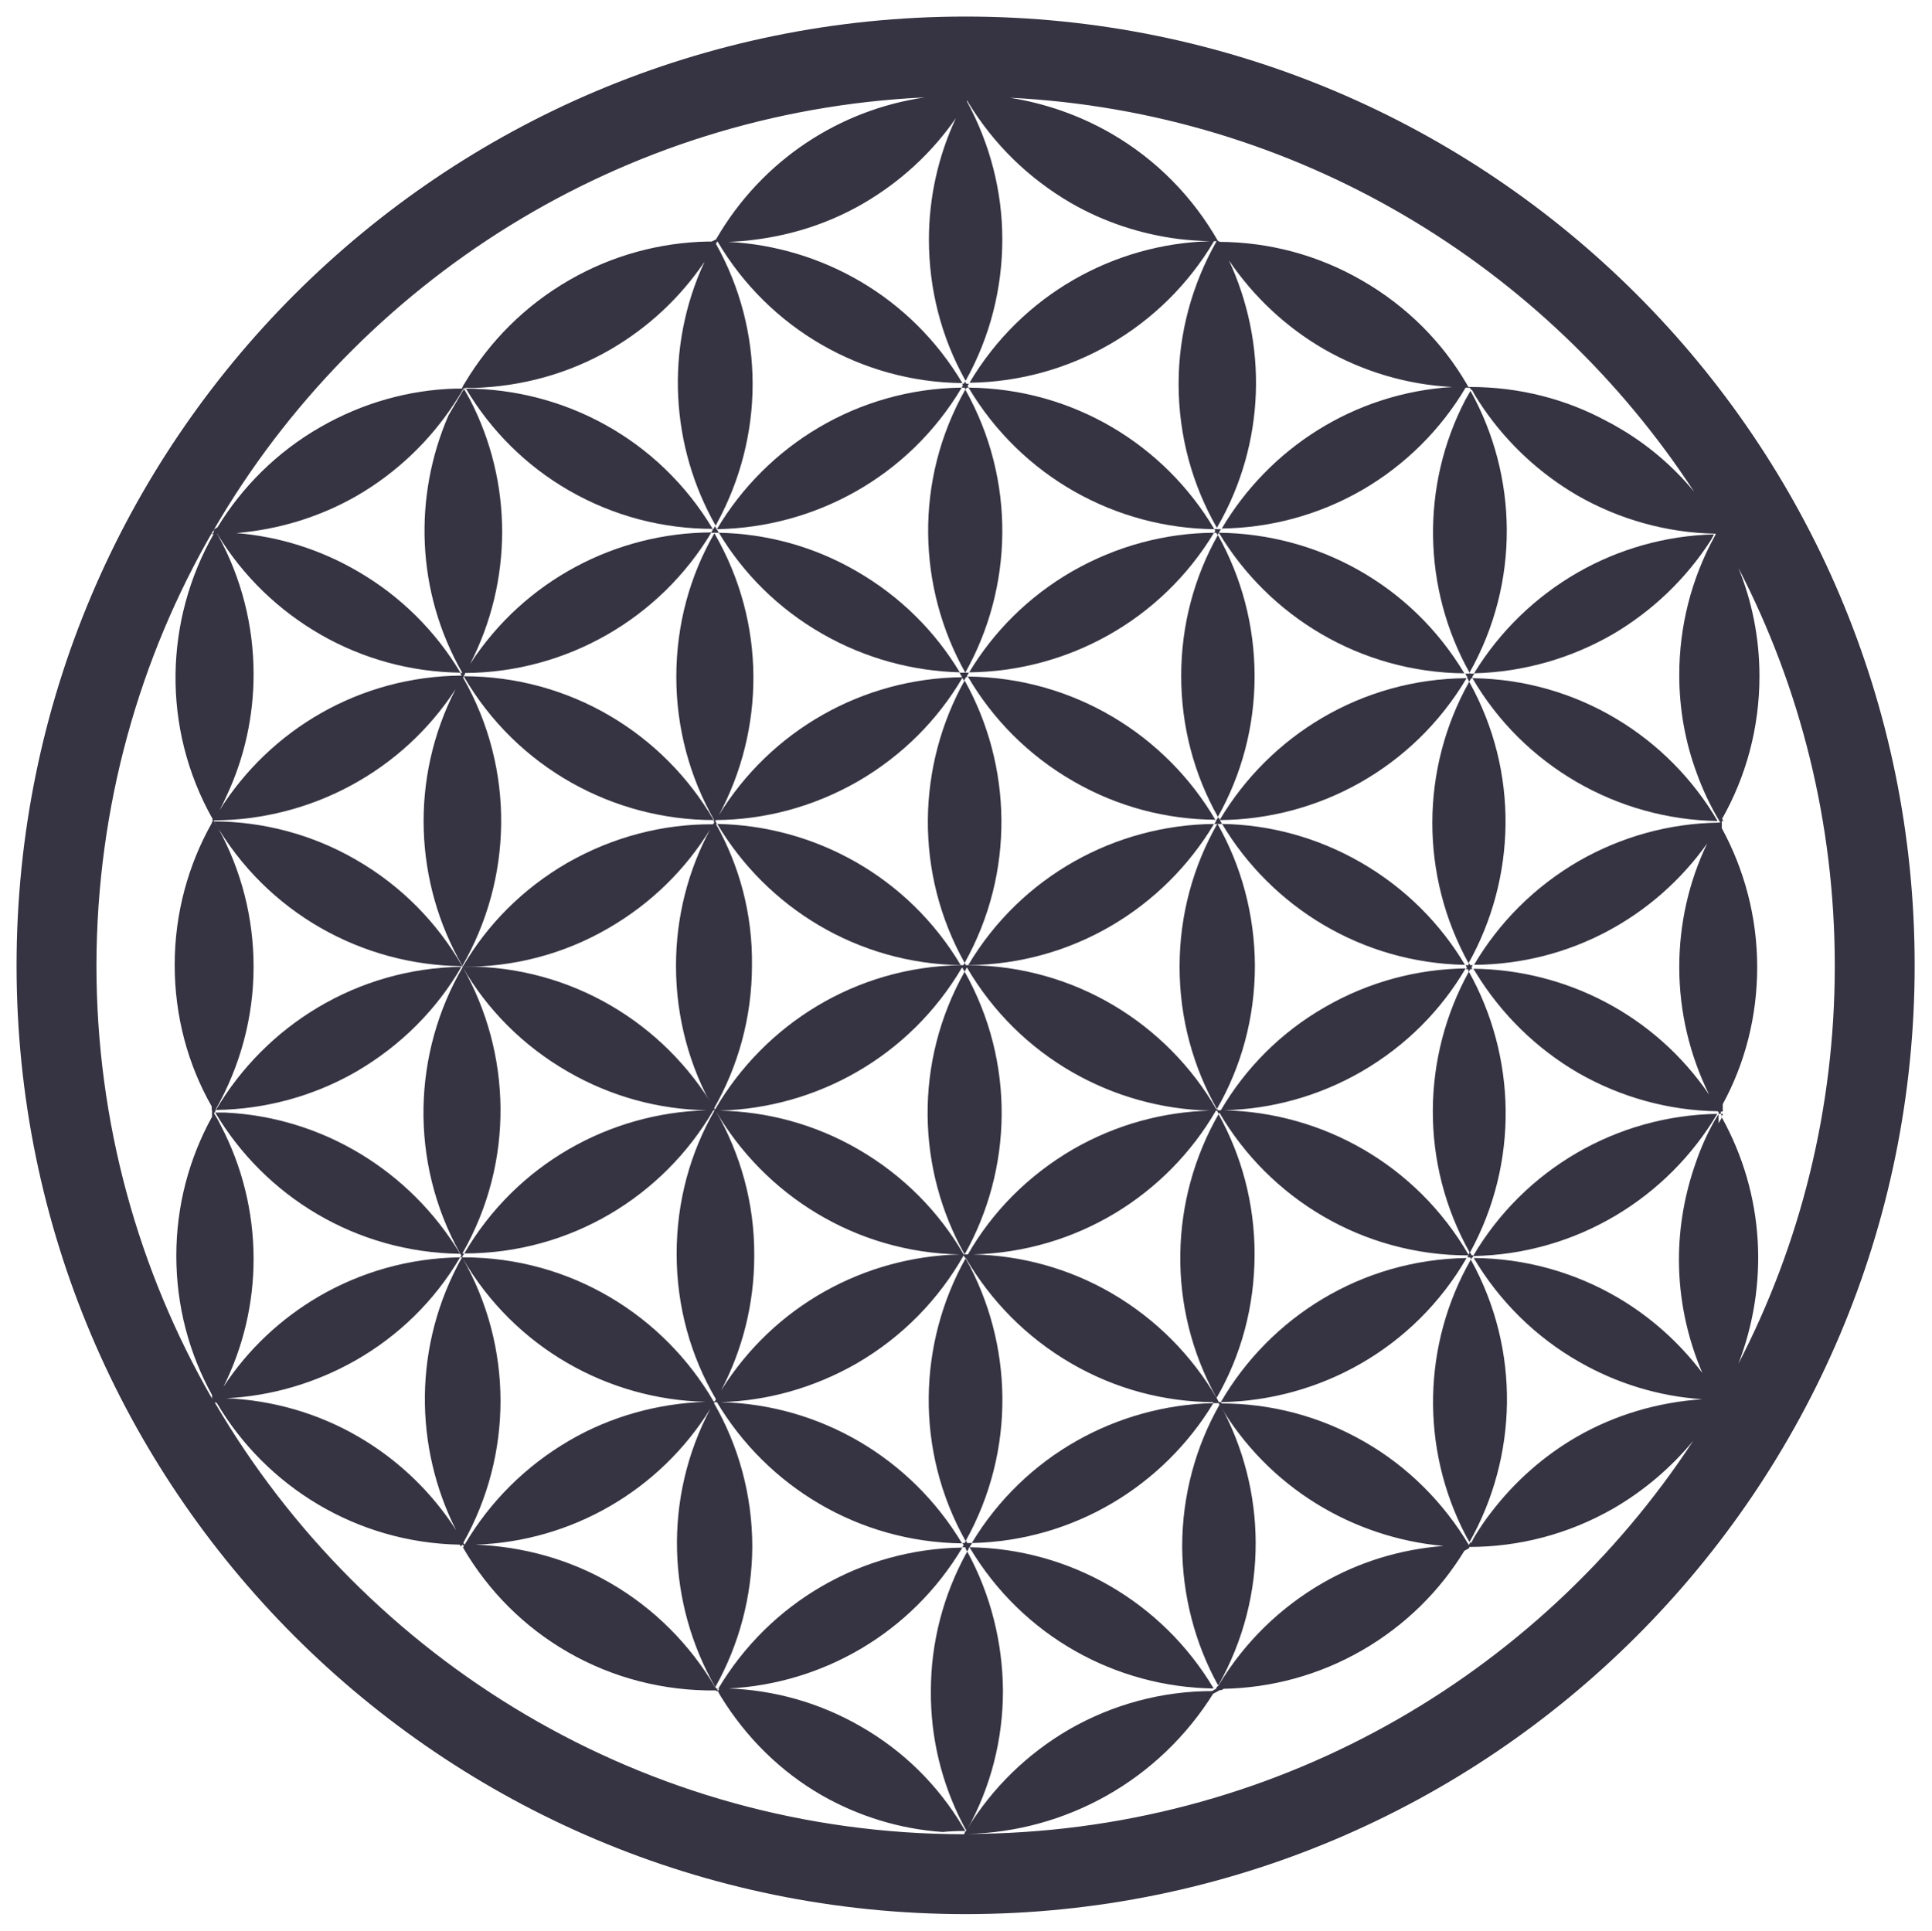
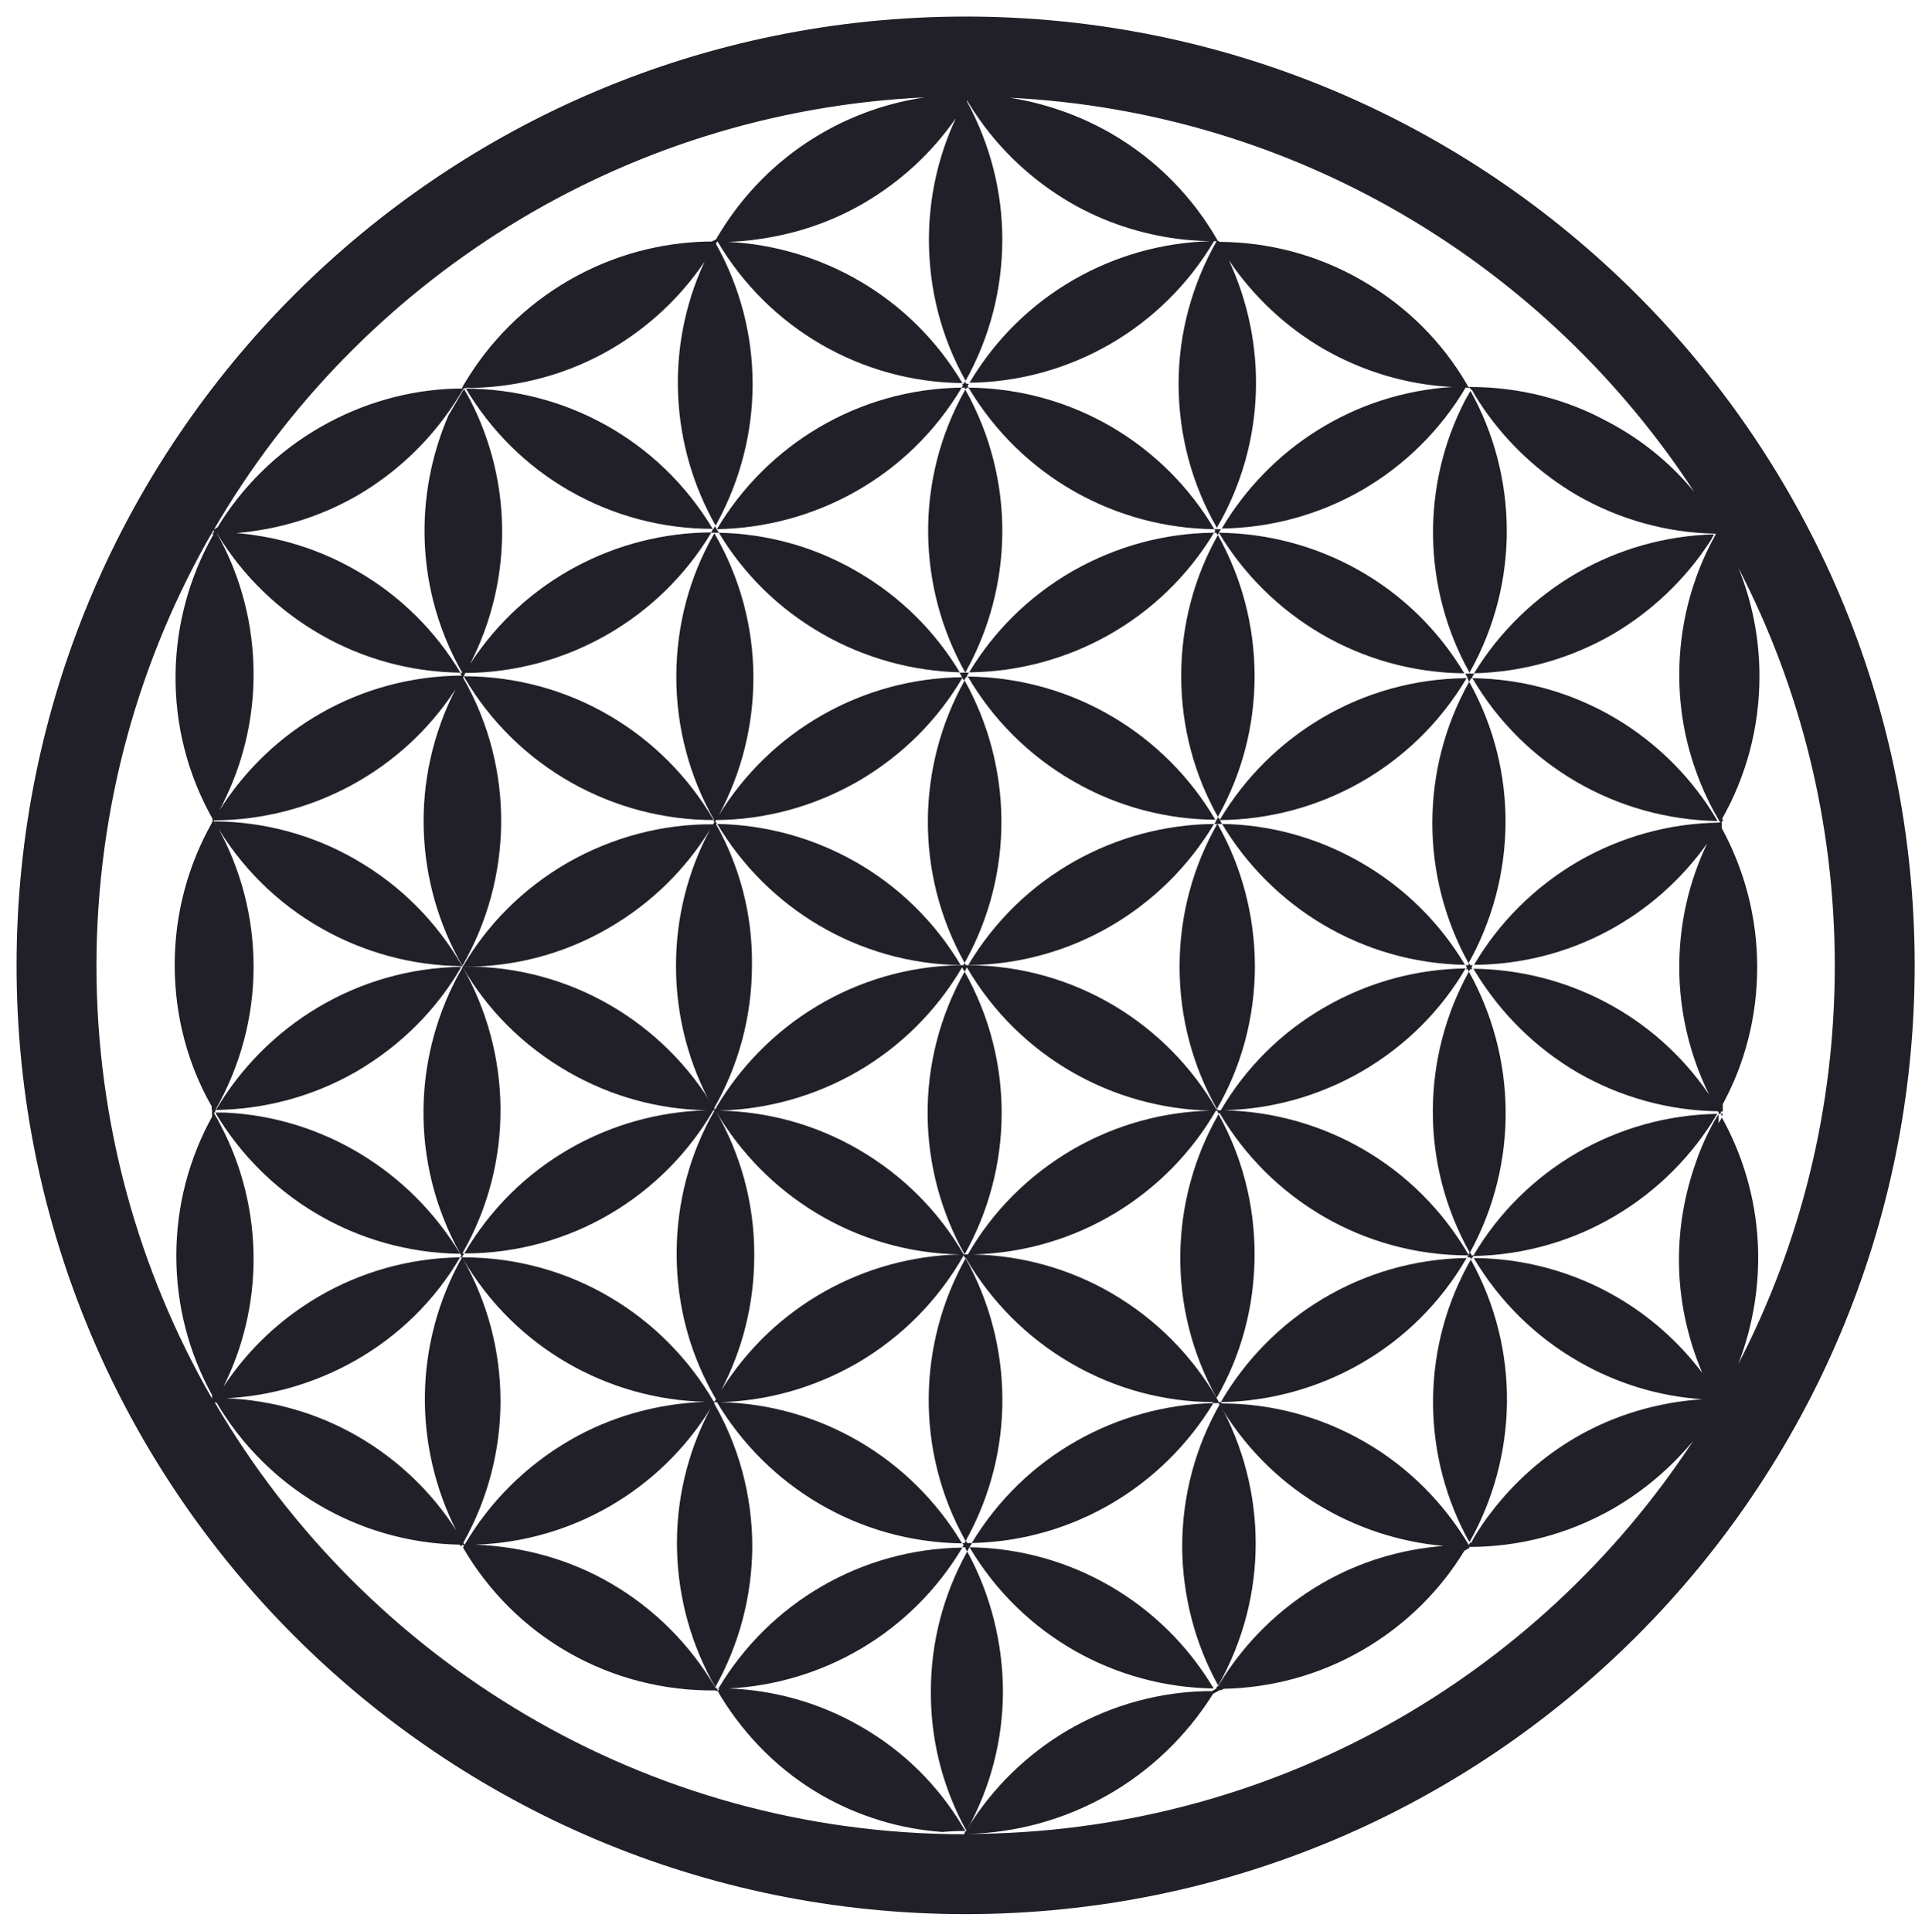
- <svg xmlns="http://www.w3.org/2000/svg" viewBox="0 0 594.8 594.6" fill="#363342">
+ <svg xmlns="http://www.w3.org/2000/svg" viewBox="0 0 594.8 594.6" fill="#212029">
  <path d="M297.4 5.1C136 5.1 5.1 135.9 5.1 297.4c0 161.4 130.9 292.2 292.3 292.2s292.3-130.9 292.3-292.3S458.8 5.1 297.4 5.1zm78 426.8c-.2-.4-.5-.9-.7-1.3-7.6-13-18.5-24.2-32.4-32.3a88.41 88.41 0 0 0-42.6-11.9c32-.8 59.8-18.4 74.8-44.3h.3c.2.3.4.7.6 1 .1-.1.1-.2.2-.3 15.4 26.3 44 43.9 76.7 43.9-.1.2-.2.3-.3.5 0 0 0 .1-.1.1h.9l.3.6.3-.6h.3c0-.1-.1-.1-.1-.2a.76.76 0 0 0 .2-.4h-.5c-.2-.3-.4-.7-.6-1-.1.3-.3.5-.4.8-16.2-27.9-45.1-43.8-75.2-44.5 14.4-.4 28.8-4.2 42.2-11.9 13.8-8 24.6-19 32.1-31.8-14.7.2-29.6 4-43.3 11.9-13.8 7.9-24.6 19-32.1 31.8h-.9c-.1-.2-.2-.3-.3-.5 0 .1-.1.2-.1.3-15.2-26.4-43.7-44.3-76.4-44.5h-.8c-.1-.2-.3-.5-.4-.7-.1.2-.2.5-.4.7h-.8c-32.4.5-60.5 18.3-75.7 44.5-.1-.1-.1-.2-.2-.4-15.5-26.2-44-43.7-76.6-43.7h-.8s0-.1.1-.1h-.3s0-.1-.1-.1c-7.6-13.2-18.6-24.6-32.7-32.7-13.3-7.7-28.3-11.7-43.6-11.8v.1c16.3 28.3 45.8 44.2 76.2 44.5 0 0 0 .1-.1.1h.3c0 .1.1.1.1.2 7.5 13 18.5 24.2 32.4 32.2 13.5 7.8 28.1 11.6 42.7 11.9-29.8.8-58.5 16.5-74.6 44.1 32.8 0 61.3-17.7 76.7-44.1h.4c-7.5 13-11.7 28.1-11.7 44.2 0 16.4 4.4 31.7 12.1 44.8-.1.2-.2.4-.4.7h-.3c-15.4-26.5-44.1-44.4-77-44.4h-.4s0-.1-.1-.1c.1-.2.3-.5.4-.7a.76.76 0 0 0 .2-.4h-.5c16.2-28.3 15.1-61.8.1-88.2-15.3 26.3-16.6 59.8-.8 88.2.1.2.2.4.4.6-.1.2-.2.4-.4.6h.6c-15.1 26.9-14.8 58.4-1.8 84.1-1.8-2.9-3.8-5.6-6-8.3-6.7-8.2-14.9-15.2-24.2-20.6-12.4-7.2-26.4-11.2-40.6-11.8 14.1-.7 27.7-4.8 39.7-11.6 13.2-7.5 24.4-18.3 32.3-31.8-15.6.2-30.6 4.5-43.6 12.1-11.6 6.8-21.7 16.2-29.3 27.8 6.1-12.2 9.3-25.7 9.3-39.4 0-14.4-3.5-28.6-10.2-41.3-.2-.5-.5-.9-.7-1.4-.2-.4-.5-.8-.7-1.2l-.5-.8s0-.1-.1-.1c.1-.1.1-.3.2-.4h.2c0-.1-.1-.1-.1-.2.1-.2.2-.4.4-.6h-.2c7.6-13.4 11.7-28.5 11.7-44 0-14.9-3.7-29.6-10.9-42.7-.4-.7-.9-1.4-1.3-2.1h.1c-.1-.1-.1-.2-.2-.3 30.1-.1 58.2-15.3 74.5-40.4-14.2 27.7-12.6 59.7 2.1 85.2 15.3-26.5 16.5-60.3.2-88.8a.76.76 0 0 0 .2-.4c0-.1.1-.1.1-.2.2-.3.3-.5.4-.8 31.1-.2 59.9-16.7 75.8-43.3-29.1.1-57.5 14.6-74.3 40.5 13.1-25.5 13.2-55.9-.1-81.5l-1.8-3.2c-.1.2-.2.3-.3.5l-4.5 7.7c-10.7 24.8-10.1 54.1 4.3 79.3h-.7c.2.3.3.5.5.8-31.5.2-59 16.7-74.6 41.5.8-1.5 1.6-3.1 2.3-4.7 5.4-11.6 8.2-24.3 8.2-37.2 0-14.9-3.7-29.6-10.9-42.7-.1-.2-.2-.4-.4-.6h.1c7.9 13.1 19 23.7 31.9 31.1s27.6 11.5 43 11.7a88.26 88.26 0 0 0-31.6-31.2 88.33 88.33 0 0 0-37.4-11.8c13.1-1.1 25.9-5 37.3-11.6 12-7 22.2-16.7 29.8-28.3 1-1.5 2-3.1 2.9-4.7h.8c0-.1-.1-.1-.1-.2.7.1 1.5.1 2.2.1 14.9-.4 29.5-4.4 42.4-11.9 11.5-6.7 21.4-15.9 28.9-27-12.4 26.7-10.4 57 3.4 81.3.2-.3.4-.6.5-.9 7.1-13.1 10.9-27.8 10.9-42.7 0-15.1-3.9-30-11.3-43.2.1-.2.3-.5.4-.7h.1c15.8 26.8 44.4 43.3 75.4 43.6-15.8-26.6-43.3-42-72.1-43.5 2.8-.1 5.6-.3 8.4-.7 11.7-1.5 23-5.2 33.3-11.2 11.3-6.6 21-15.5 28.4-26.2-5.5 11.8-8.3 24.6-8.3 37.4 0 15 3.7 30 11.3 43.5 7.6-13.6 11.3-28.6 11.3-43.6 0-14.6-3.7-29.2-10.9-42.5.1-.1.1-.2.1-.3.1.3.3.6.4.8 7.8 12.8 18.6 23.3 31.5 30.8 10.2 5.9 21.5 9.6 33.1 11.1 3.2.4 6.5.6 9.8.7-29.5.8-58 16.4-74.1 43.6 31-.4 59.5-16.9 75.3-43.6h.8c-7.6 13.4-11.7 28.5-11.7 43.9 0 16.2 4.3 31.3 11.8 44.4 0-.1.1-.1.1-.2 15.1-26.2 15.4-56.8 3.6-82.2 7.6 11.2 17.5 20.5 29.2 27.3 12 6.9 25.6 11 39.6 11.7-30.3 1.9-56.4 18.9-71 43.6 14.7-.2 29.6-4 43.3-11.9 13.1-7.6 24.1-18.5 31.8-31.5h1.3c.2.3.3.5.5.8 0-.1.1-.2.1-.2.3.6.7 1.2 1 1.8.8 1.3 1.7 2.7 2.6 4 7.5 10.9 17.4 20.1 28.9 26.8 12.9 7.4 27.5 11.5 42.5 11.8v.1h.2c-.1.2-.3.4-.4.7-7.2 13.1-10.9 27.8-10.9 42.7 0 10.4 1.8 20.6 5.4 30.3 1.8 5 4.1 9.9 6.9 14.6.1.2.3.4.4.6h-.4v-.3c-.1.1-.1.2-.2.3-15.1.2-29.9 4.3-43 11.8-13.8 8-24.7 19.1-32.3 32 29.7-.2 55.8-14.9 71.8-37.4-5.7 11.9-8.6 24.9-8.6 38.1 0 13.7 3.2 27.1 9.2 39.3-16.8-24.7-44.3-38.5-72.6-38.8.3.4.5.9.8 1.3 7.8 12.7 18.6 23.3 31.5 30.8 13.1 7.5 27.9 11.6 43 11.8.1.2.2.3.3.5 0 .1-.1.2-.2.3h.3v.1-.1h.5l.3.6v.6l-1 1.7v-2.8c-.4.7-.9 1.4-1.3 2.1-2.3 4.1-4.2 8.4-5.7 12.8-3.4 9.6-5.2 19.7-5.2 29.9 0 12 2.5 23.9 7.2 34.9-7.2-9.5-16.1-17.4-26.2-23.3-13.2-7.7-28.4-12-44.2-12.1 8 13.5 19.3 24.5 32.5 32 11.5 6.6 24.4 10.6 37.9 11.5-13.6.9-26.9 4.8-38.7 11.6-10.2 5.9-19.1 13.8-26.3 23.2-1.9 2.4-3.6 5-5.2 7.6-.3.6-.7 1.3-1 1.9-.1-.1-.1-.2-.2-.3-.2.3-.3.6-.5.9-7.8-13.1-18.8-24.1-32-31.7-14-8.1-29.2-11.9-44.3-11.9.1-.1.1-.2.2-.3-.5-.1-.7-.1-.9-.1zm-155-89.8c15.1 26 43.1 43.7 75.2 44.3-29.1.7-57.1 15.6-73.5 41.9 6.5-12.4 10.2-26.5 10.2-41.5.1-16.3-4.3-31.5-11.9-44.7zm76.1-43.8c.2.3.4.7.6 1a4.67 4.67 0 0 0 .5-1c.1-.1.1-.2.2-.3 16.2 27.7 45 43.4 74.9 44.1-14.4.4-28.8 4.2-42.2 11.9-13.9 8.1-24.9 19.3-32.4 32.4h-1c14.7-26.2 15.7-59.1 0-87.1-15.7 28-14.7 60.9 0 87.1h-.3c-7.5-13-18.5-24.3-32.5-32.4-13.5-7.8-28.1-11.6-42.7-11.9 29.8-.8 58.5-16.5 74.7-44.1.1.1.1.2.2.3zM65.6 430.9v.2s-.1-.1 0-.2c-.1 0-.1 0 0 0zm77.5 44.9c-.2-.2-.3-.4-.4-.6 15.3-27.2 15.3-60.4-.2-87.6 16.1 27.7 44.9 43.5 74.8 44.2-14.7.5-29.2 4.5-41.9 11.9-13.4 7.8-24.5 18.8-32.3 32.1zM530.2 344l.5-.9h-.7v-.7h.6v-2.3c6.8-12.5 10.6-26.9 10.6-42.2 0-15.5-4-30.1-10.9-42.8v-2.2h.5l-.4-.7c7.3-12.9 11.5-27.9 11.5-43.9 0-11.8-2.3-23.1-6.5-33.4 19 36.7 29.7 78.4 29.7 122.6s-10.7 85.9-29.7 122.6c9.3-24.1 8.3-51.9-5.2-76.1zm-8.4-192.5c-6.6-8-14.6-14.8-23.7-20a47.53 47.53 0 0 0-3.1-1.7c-12.5-6.8-26.9-10.6-42.2-10.6h-.4l-.2-.1c-.1-.2-.3-.4-.4-.7-7.5-12.9-18.4-24-32.3-32-13.8-8-28.9-11.8-43.8-11.9l-.6-.3c-7.6-13.3-18.7-24.9-32.9-33.1-9.9-5.7-20.5-9.3-31.2-11 88.3 4.4 165.3 51.7 210.8 121.4zM284.8 30c-26 3.8-50 19.1-64.2 43.6v.1l-1.4.7H218c-14.5.3-29.2 4.1-42.7 11.9-13.7 7.9-24.5 18.9-32.1 31.6-.1.2-.2.3-.3.5l-.2.1s0 .1.1.1c-.2.3-.4.6-.5 1l-.1.1h-1.9c-14.2.4-28.5 4.3-41.7 11.9-13.4 7.7-24.1 18.5-31.6 30.8l-1.1.7c.1.2.2.4.4.6v.1c-.1-.2-.3-.4-.4-.7C110.2 86.8 191.2 34.4 284.8 30zm-219 133.2v.9l-.7.4h.7c-15 26.3-16.2 59.6-.3 87.8l-.2.4h.3v.1c0 .1-.1.2-.1.3h-.3c0 .1.1.2.1.3-7.3 12.9-11.5 27.9-11.5 43.8s4.1 30.8 11.4 43.6v1.1h.1v2.1c-7 12.7-11 27.3-11 42.8 0 15.6 4 30.2 11 42.9v1.1c-22.6-39.3-35.6-84.9-35.6-133.5.1-48.8 13.2-94.7 36.1-134.1zm.4 268.9c0-.1.1-.1.1-.2l.5.3c15.2 25.7 43 43 74.8 43.6l.4.6.3-.6.6.3-.3.6c7.8 13.4 18.9 24.5 32.3 32.2 13.9 8 29.6 12 45.6 11.8 0 .1.1.1.1.2h.3l.2.1s0-.1-.1-.1h.1c.3.6.6 1.2 1 1.8 7.7 12.5 18.3 23 31 30.3 11.4 6.5 24.1 10.4 37.2 11.3a69.08 69.08 0 0 1 6.5-.3h.4s0-.1.1-.1c-.1-.2-.2-.4-.4-.6-.2-.3-.4-.7-.6-1-7.4-12.3-17.9-22.9-31.2-30.5-12.8-7.4-26.8-11.2-40.6-11.7 28.7-1.5 56.1-16.9 71.9-43.4-31 .4-59.4 16.9-75.2 43.5h.3c-.1.2-.2.4-.3.5 0 0 0 .1-.1.1-.1-.1-.1-.2-.2-.3.1-.1.1-.2.2-.3h-.4c-.1-.2-.2-.3-.3-.5 0 0 0 .1-.1.1-7.8-13.3-18.9-24.4-32.2-32.1-12.7-7.4-27-11.3-41.6-11.9a88.55 88.55 0 0 0 72.3-41.9c-14.7 27.8-13.2 60.1 1.5 85.8 7.4-13.2 11.3-28.1 11.4-43.2 0-16.1-4.3-31.3-11.8-44.3.1-.1.1-.2.2-.3h.7c15.4 25.8 43.4 43.1 75.5 43.5-15.8-26.4-43.9-42.8-74.4-43.5 14.3-.4 28.6-4.3 41.9-11.9 14.3-8.3 25.4-19.9 33-33.3.2.3.3.6.5.9 0-.1.1-.2.1-.2C305 400.5 316 411.9 330 420c13.8 8 28.8 11.8 43.7 11.9-.1.1-.1.2-.2.3h1.8c.1.1.1.2.2.3 15.2 25.9 41.4 41.2 69.1 43.7-13.2 1-26 4.9-37.4 11.5-12.9 7.5-23.7 18-31.5 30.8-.2.3-.4.7-.6 1 0-.1-.1-.2-.1-.2-.1.2-.3.5-.4.7 0 .1-.1.1-.1.2-.1.2-.3.5-.4.7.1-.2.3-.5.4-.7l-1.2.7c-15.4 0-30.6 4.1-44 11.8-12.9 7.5-23.7 18-31.5 30.8l-.3.6s0-.1-.1-.1c-.1.2-.2.3-.3.5h.1c-.1.2-.2.3-.3.5-98.3-.1-184.3-53.5-230.7-132.9zM298 564.9c30-.7 58.9-16.2 75.9-43.6a.76.76 0 0 0-.2.4l2.2-1.2c0 .1.1.1.1.2l.9-.5c14.5-.3 29.2-4.1 42.7-11.9 13.3-7.7 23.9-18.3 31.4-30.6l1.6-.9c-.1-.1-.1-.2-.2-.3h.1c15.1 0 30.4-3.8 44.5-11.9a91.71 91.71 0 0 0 24.5-20.8C473.8 516.6 391.6 564.7 298 564.9z" />
  <path d="M297.4 474.7c15.6-28 14.6-60.9 0-87.1-14.6 26.1-15.7 59.1 0 87.1zM374 163c.1.2.2.3.3.5-.1.2-.2.4-.4.6h.7c.1.2.3.5.4.7.1-.2.3-.5.4-.7 15.4 25.7 43.5 43 75.6 43.3-16.5-27.6-45.6-43-75.6-43.3.2-.4.4-.8.7-1.1h-1.3c0-.1-.1-.1-.1-.2 0 .1-.1.1-.1.2h-.6z" />
  <path d="M373.9 164.1c-14.9.1-29.9 4-43.7 11.9-13.5 7.8-24.2 18.6-31.7 31.1 29.9-.3 58.9-15.7 75.4-43zm-153.8 0h1.3c-.2-.4-.4-.7-.7-1.1-.2-.3-.3-.6-.5-.9-.2.3-.3.6-.5.9h-.3c0 .1.1.2.1.2-.2.3-.3.6-.5.9z" />
  <path d="M296.2 119.4h.9l.3.6.3-.6h.6c-.1-.2-.2-.4-.3-.5.1-.2.3-.5.4-.7h-.8c-.1-.2-.3-.5-.4-.7-.1.2-.2.5-.4.7h-.5c.1.1.2.3.3.4-.1.2-.3.5-.4.8zM263.9 176c-13.4-7.8-28-11.6-42.5-11.9 7.5 12.5 18.2 23.3 31.8 31.1 13.4 7.7 28 11.5 42.4 11.9-7.5-12.5-18.2-23.3-31.7-31.1zm111.2-11.2c-7.2 12.8-11.3 27.6-11.3 43.4s4.1 30.6 11.3 43.4c7.2-12.8 11.3-27.6 11.3-43.3 0-15.8-4.1-30.6-11.3-43.5zm-155.3 87.8c-15.4-26.5-44.1-44.3-77-44.3 16.5 28.4 46.4 44.3 77 44.3zm155.5 90.6c-15 26.2-16.2 59.3-.6 87.4 7.5-13 11.7-28.1 11.7-44.3 0-15.6-4-30.3-11.1-43.1zm-154.4-89.4c15.3 25.7 43.1 43 75 43.5-16.3-27.4-45.2-43-75-43.5zm76.2-44.2c-14.6 26.2-15.6 59.1 0 87 15.6-27.9 14.6-60.8 0-87zm76.8 44.2c-30.1.3-59.3 15.9-75.7 43.5 32.2-.3 60.3-17.7 75.7-43.5zm-75.8-45.4c7.5 12.9 18.5 24.2 32.4 32.2 13.8 8 28.9 11.8 43.8 11.9-15.3-26.1-43.7-43.8-76.2-44.1z" />
  <path d="M220.5 253.8h.3c-.2-.3-.3-.6-.5-.8.1-.1.1-.3.2-.4 14.9-.1 29.9-4 43.7-11.9 13.8-8 24.7-19.1 32.2-31.9.2.3.3.6.5.9.2-.4.4-.8.7-1.2h.4c-.1-.1-.1-.2-.2-.3.2-.3.4-.7.6-1h-1.1C312 181 313 148 297.3 120c-15.8 28-14.7 61 0 87.2h-1.8c.3.4.5.9.8 1.4a89.01 89.01 0 0 0-74.9 42.5c14.1-26.3 14.7-59-1.3-86.7 0 0 0-.1-.1-.1-7.5 13-11.7 28.1-11.7 44.2a89.15 89.15 0 0 0 11.7 44.2h-.3l.3.6c-.1.2-.2.4-.4.6-15.3-.1-30.7 3.8-44.9 11.9-13.8 8-24.7 19.1-32.2 32 15.3.1 30.8-3.7 44.9-11.9 13.3-7.7 23.8-18.2 31.3-30.4-6.7 12.5-10.5 26.8-10.5 42 0 16 4.2 31.1 11.6 44.1 7.5-13 11.8-28.2 11.8-44.3.2-15.8-3.9-30.7-11.1-43.5zm232-43.8l.6-1s0-.1.1-.1h.4c-.1-.1-.1-.2-.2-.3.2-.4.4-.7.7-1.1h-1.3c0-.1-.1-.2-.1-.3 0 .1-.1.2-.1.3h-1.3c.2.4.5.8.7 1.2-.1.1-.1.2-.2.3h.3c0 .2.2.6.4 1zm-33.3 55.7c-13.5-7.8-28.3-11.7-42.8-11.9 15.3 25.6 43 42.8 74.8 43.4-7.5-12.6-18.3-23.6-32-31.5zm33.2 33.6c.2-.3.3-.6.5-.8h.6c-.1-.2-.2-.3-.3-.5.1-.2.3-.5.4-.7h-.8l-.3-.6-.3.6h-.8c.1.2.3.5.4.7-.1.2-.2.3-.3.5h.6c0 .2.1.5.3.8z" />
  <path d="M375 253.8h1.4c-.2-.4-.5-.8-.7-1.2 30.2-.2 59.5-15.9 76-43.7-32.4.2-60.6 17.7-76 43.6-.2-.3-.3-.5-.5-.8-.2.3-.3.6-.5.9h-.3c.1.1.1.2.2.3l-.6.9h.9c-7.4 13-11.6 28-11.6 44 0 15.9 4.2 30.9 11.5 43.8 7.5-13 11.7-28.1 11.7-44.2-.1-15.8-4.2-30.7-11.5-43.6zm-77.1 224.1l.6-1.2v-.1h.1c.3-.4.5-.9.8-1.3h-1.5c-.1-.2-.3-.5-.4-.7-.1.2-.3.5-.4.7h-.7c.1.2.2.4.4.6-.1.3-.3.5-.4.7h.9c.1.5.3.9.6 1.3zM69.3 342.7h-3c15.3 25.8 43.3 43.1 75.4 43.5-15.4-25.6-42.5-42.1-72.4-43.5zm-2.8-.8c15.1-.2 30-4.2 43.2-11.8 13.9-8.1 24.9-19.3 32.4-32.3-32.2.5-60.3 18.1-75.6 44.1zm229.7-222.5c-32.1.4-60.1 17.8-75.4 43.6 30-.5 59-16 75.4-43.6zM175.1 151c14 8.1 29.3 11.9 44.4 11.9-16.6-27.7-45.8-43.1-76-43.2 7.7 13 18.6 23.8 31.6 31.3zM374 163c-15.3-25.9-43.4-43.3-75.7-43.6 16.5 27.7 45.6 43.3 75.7 43.6zm78.5 47c-15.1 27-15.1 59.7-.2 86.7 14.6-26.1 15.7-58.9.2-86.7z" />
  <path d="M452.4 299.3c-14.4 26.1-15.3 58.8.3 86.6 15.3-27.9 14.2-60.6-.3-86.6zm76.5 43.8c-31 .5-59.5 17.1-75.2 43.8 32-.6 59.9-18 75.2-43.8zM299.3 475.3c31.6-.7 59.1-17.8 74.4-43.1-29.5.7-58.1 16-74.4 43.1zm74.5 44.8c-15.8-26.6-44.3-43.1-75.2-43.5 16.4 27.6 45.3 43.1 75.2 43.5zm-75.9-42.2c-7.4 13.3-11.2 28.1-11.2 43-.1 14.1 3.2 28.2 9.9 41.1.3.6.7 1.3 1.1 1.9 7.5-13.4 11.2-28.2 11.2-43.1-.1-14.7-3.7-29.5-11-42.9zm153.8-90.4c-32.4.5-60.5 18.2-75.7 44.4 30.3-.5 59.5-16.4 75.7-44.4zm-.4 85.2c.4.8.8 1.5 1.3 2.3 14.7-26.1 15.9-59 .4-87-14.9 26.1-15.5 58-1.7 84.7zm-76.1 46.5c15.7-27.8 14.9-60.6.5-86.7-7.4 13-11.6 28-11.6 44 .1 14.9 3.9 29.7 11.1 42.7zm77.4-312c15.7-27.9 14.8-60.7.3-86.8l-1.6 2.8c-13.7 26.4-13.2 58 1.3 84zm.9 1.7c15.7 26.9 44.4 43.5 75.5 44-15.2-26-43.3-43.6-75.5-44zm.5-1.5c15.4-.4 30.1-4.7 43-12.2 11.8-7 22.1-16.7 29.8-28.6.4-.6.7-1.3 1.1-2-15 .4-29.3 4.5-41.9 11.7-12.9 7.4-24 18-32 31.1z" />
</svg>
